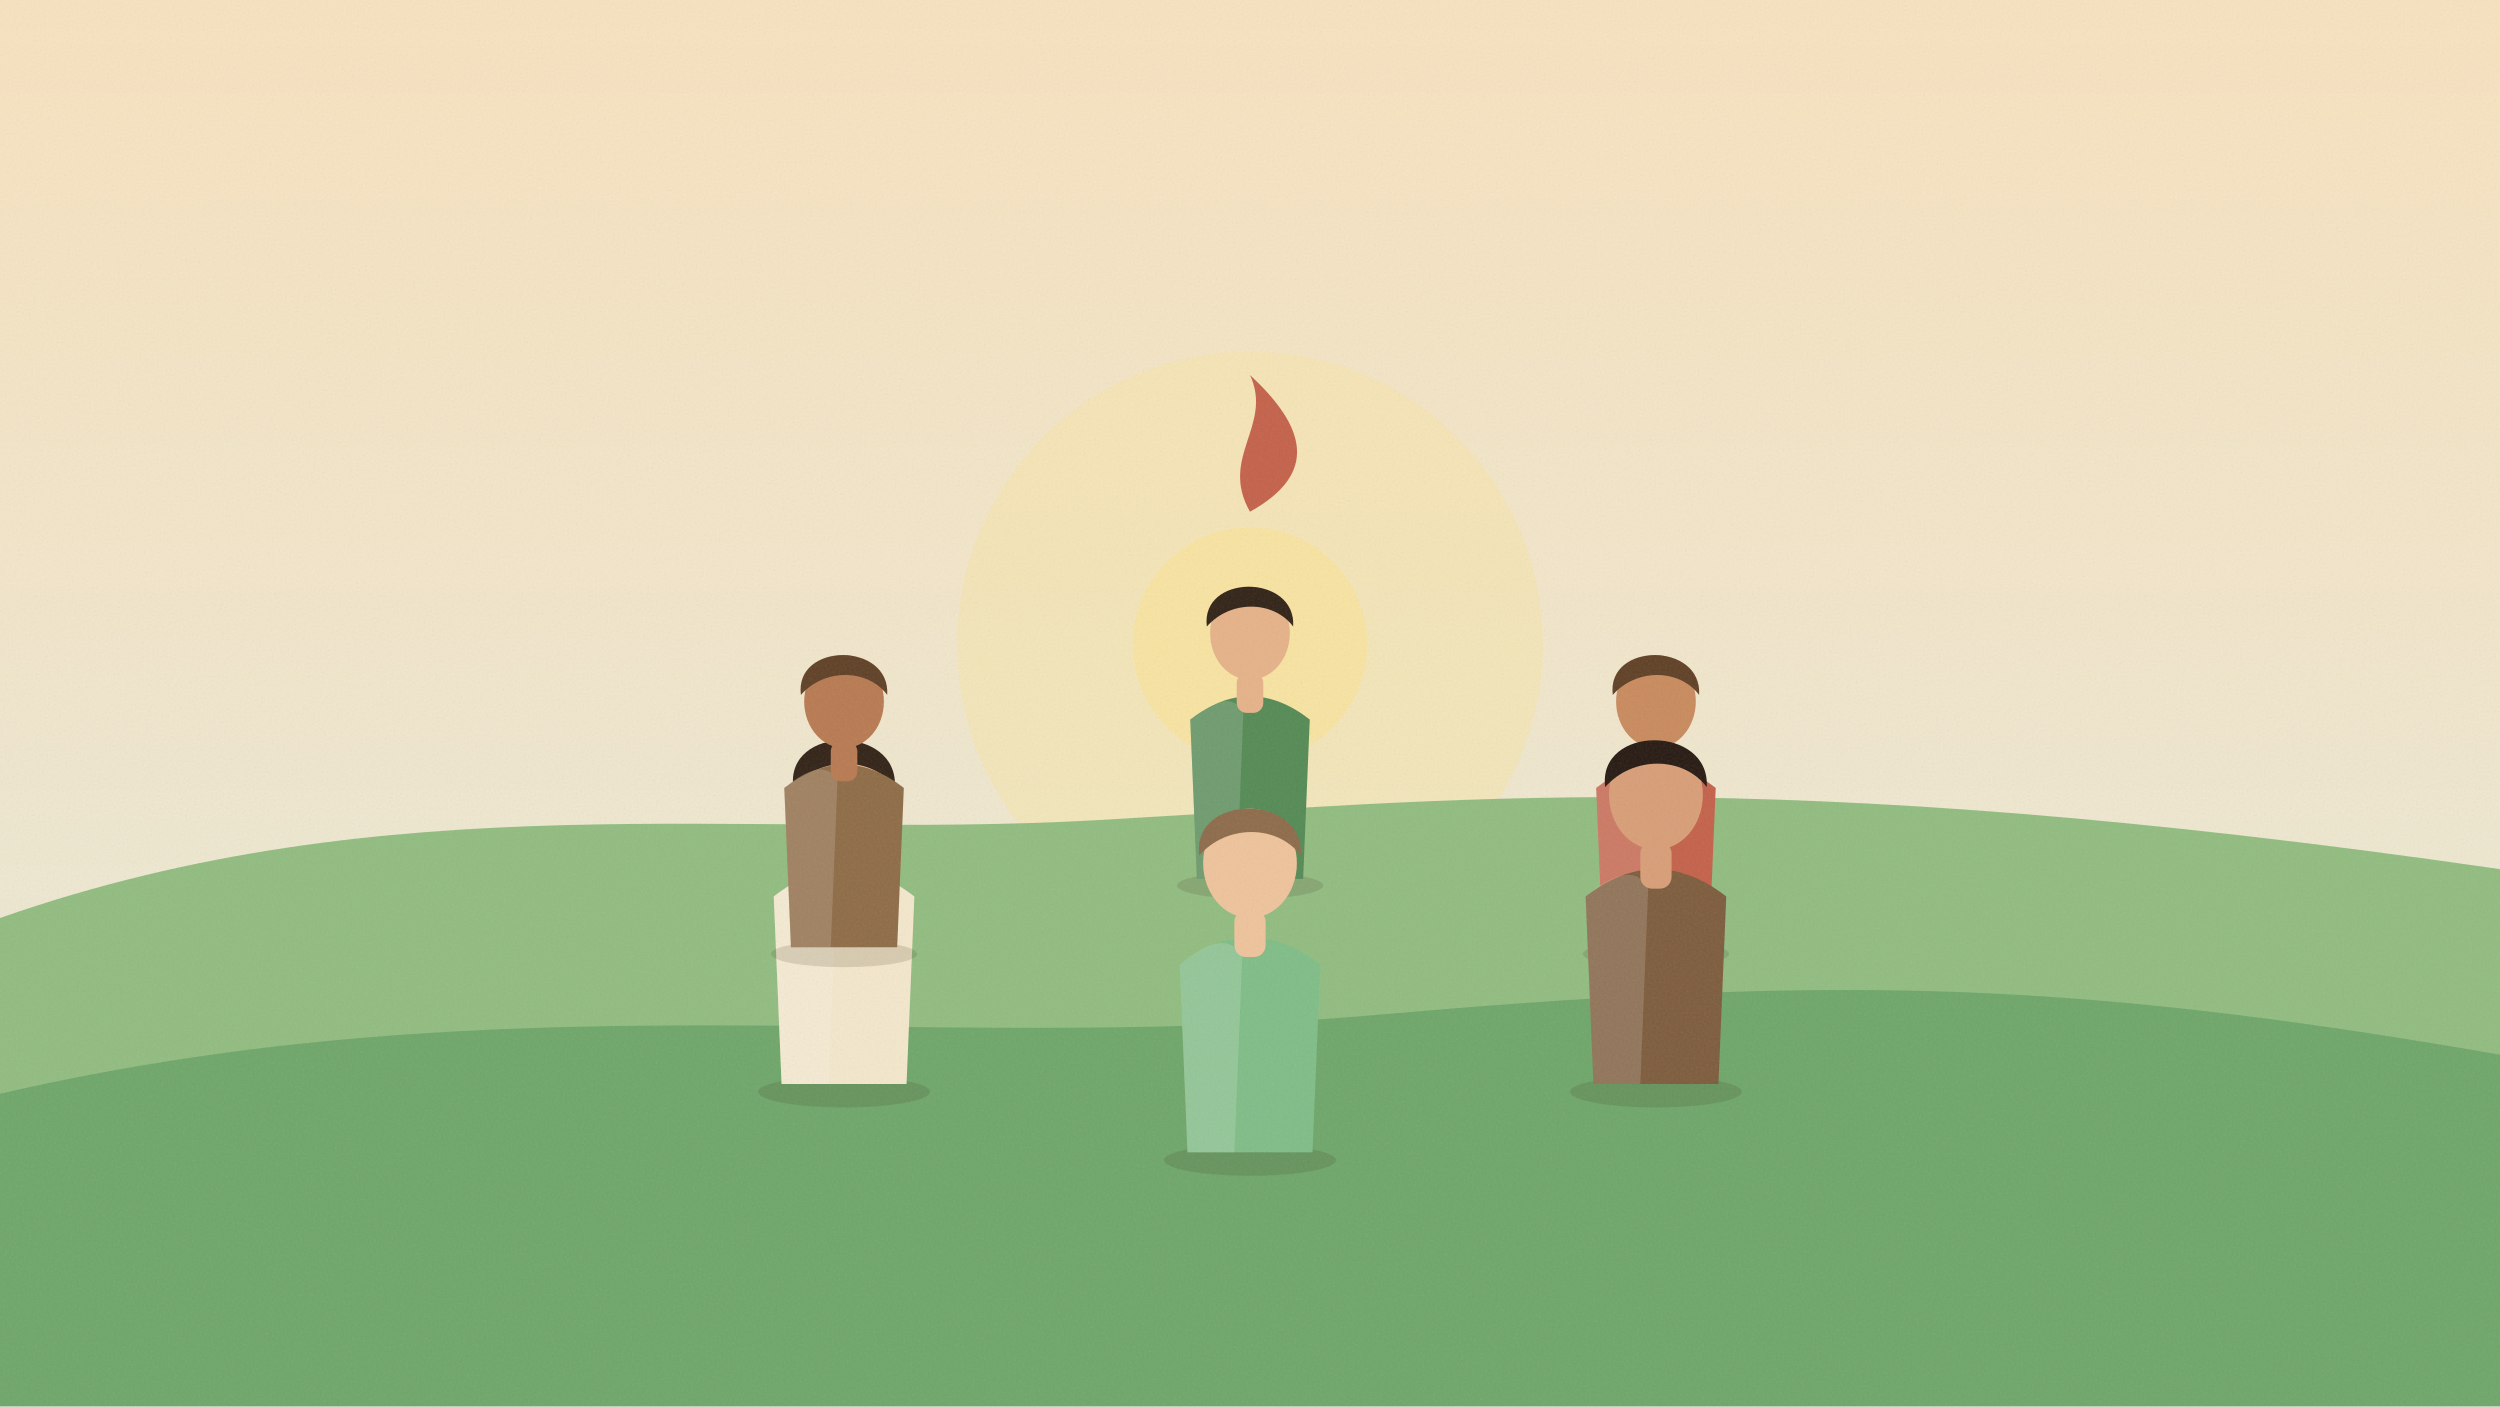
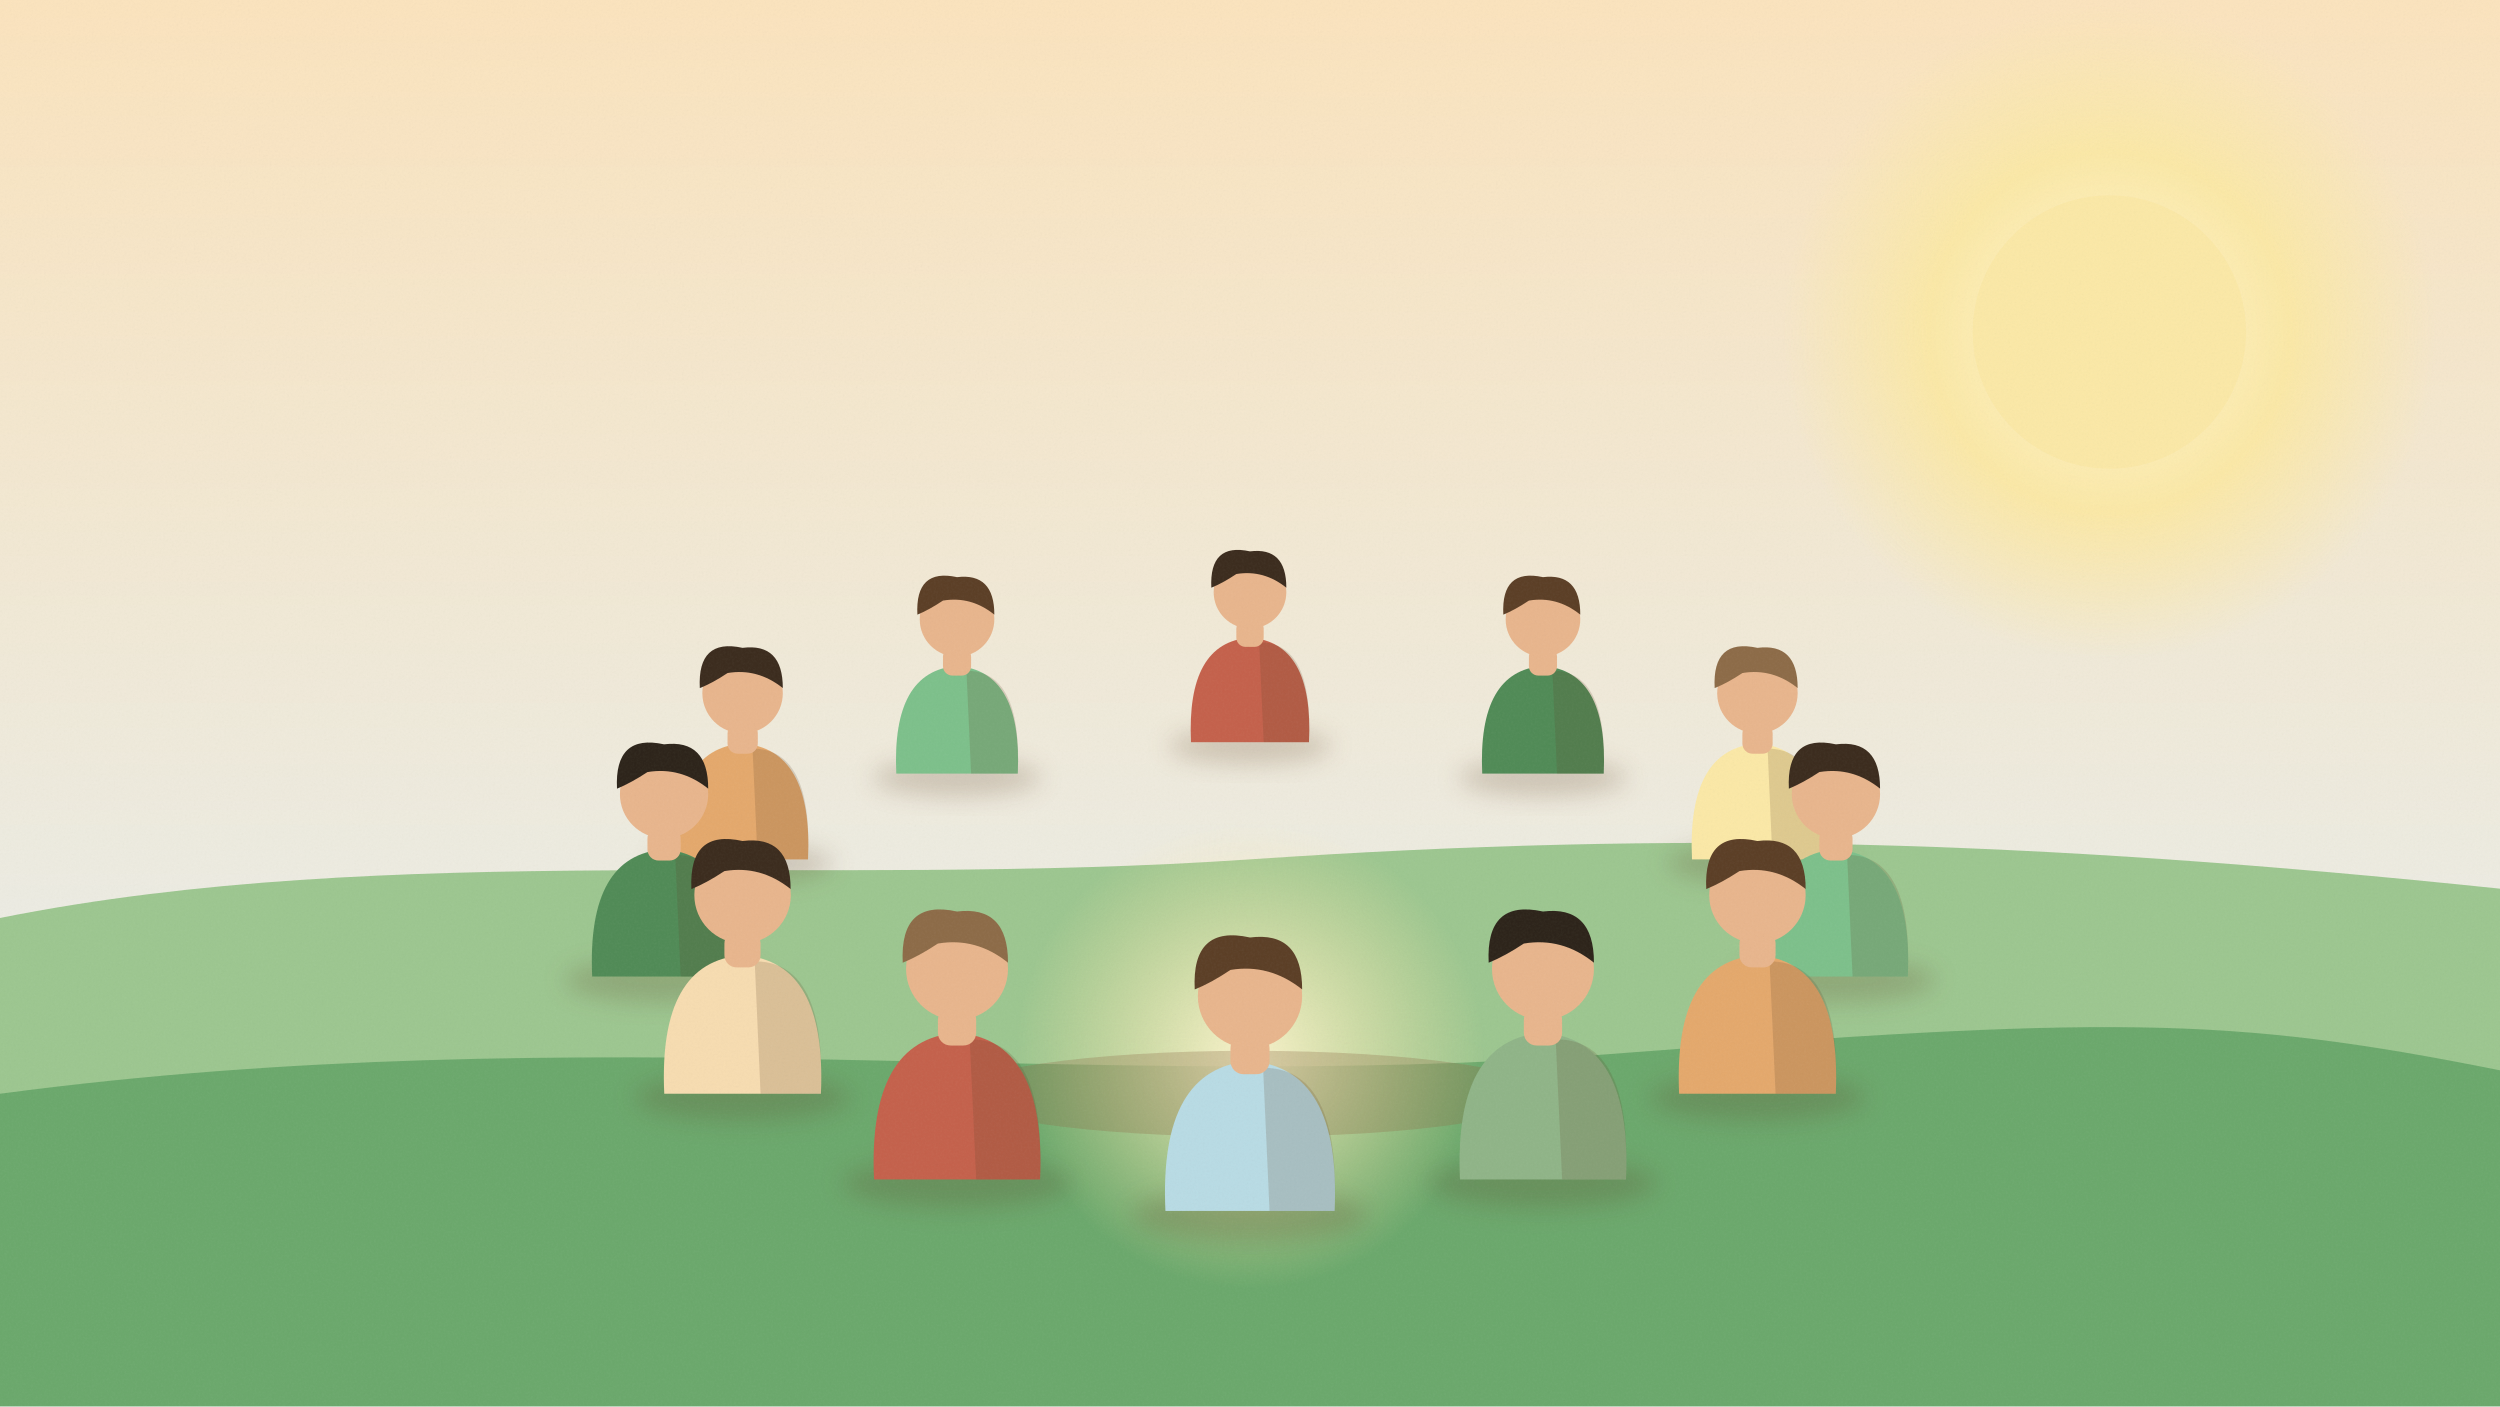
<svg xmlns="http://www.w3.org/2000/svg" viewBox="0 0 1280 720" preserveAspectRatio="xMidYMid slice" role="img" aria-hidden="true">
  <defs>
-     <linearGradient id="cl" x1="0" y1="0" x2="0" y2="1">
-       <stop offset="0" stop-color="#fbe7c4" />
-       <stop offset="1" stop-color="#e9efe2" />
+     <linearGradient id="cl-hechos" x1="0" y1="0" x2="0" y2="1">
+       <stop offset="0" stop-color="#fbe3bd" />
+       <stop offset="1" stop-color="#e4f0f6" />
    </linearGradient>
+     <radialGradient id="so-hechos">
+       <stop offset="0" stop-color="#fff6cf" />
+       <stop offset=".55" stop-color="#fbe8a6" />
+       <stop offset="1" stop-color="#fbe8a6" stop-opacity="0" />
+     </radialGradient>
+     <radialGradient id="lz-hechos">
+       <stop offset="0" stop-color="#fff6cf" stop-opacity=".95" />
+       <stop offset="1" stop-color="#fbe8a6" stop-opacity="0" />
+     </radialGradient>
    <filter id="gr-hechos" x="0" y="0" width="100%" height="100%">
      <feTurbulence type="fractalNoise" baseFrequency=".9" numOctaves="2" seed="7" result="n" />
      <feColorMatrix type="saturate" values="0" in="n" result="g" />
      <feComponentTransfer in="g">
        <feFuncA type="table" tableValues="0 .10" />
      </feComponentTransfer>
    </filter>
    <filter id="sh-hechos" x="-50%" y="-50%" width="200%" height="200%">
      <feGaussianBlur stdDeviation="6" />
    </filter>
  </defs>
-   <rect width="1280" height="720" fill="url(#cl)" />
-   <circle cx="640" cy="330" r="150" fill="#fbe8a6" opacity=".45" />
-   <circle cx="640" cy="330" r="60" fill="#fbe8a6" />
-   <path d="M640 262c-16-28 12-44 0-70 28 26 36 50 0 70z" fill="#c4604a" />
-   <path d="M0 470C200 400 380 430 560 420S900 390 1280 445V720H0Z" fill="#8fbf82" />
-   <path d="M0 560C260 500 470 540 700 520S1050 500 1280 540V720H0Z" fill="#6aa86b" />
-   <g transform="translate(640 450)">
-     <ellipse cx="0" cy="3.4" rx="37.4" ry="6.8" fill="#3a2a1a" opacity=".16" />
-     <path d="M-27.2 0.0 L-30.6 -81.6 Q0 -105.4 30.6 -81.6 L27.2 0.0Z" fill="#4f8a55" />
-     <path d="M-27.2 0.0 L-30.6 -81.6 Q-10.2 -98.6 -3.4 -85.0 L-6.8 0.0Z" fill="#ffffff" opacity=".16" />
-     <rect x="-6.8" y="-105.4" width="13.6" height="20.4" rx="5.1" fill="#e8b58c" />
-     <ellipse cx="0" cy="-125.8" rx="20.4" ry="23.8" fill="#e8b58c" />
-     <path d="M-22.1 -129.2 C-25.5 -156.4 23.8 -156.4 22.1 -129.2 C11.9 -142.8 -10.2 -142.8 -22.1 -129.2Z" fill="#2b1d14" />
-   </g>
-   <g transform="translate(847.8461 485)">
-     <ellipse cx="0" cy="3.4" rx="37.4" ry="6.8" fill="#3a2a1a" opacity=".16" />
-     <path d="M-27.2 0.0 L-30.6 -81.6 Q0 -105.4 30.6 -81.6 L27.2 0.0Z" fill="#c4604a" />
-     <path d="M-27.2 0.0 L-30.6 -81.6 Q-10.2 -98.6 -3.4 -85.0 L-6.8 0.0Z" fill="#ffffff" opacity=".16" />
-     <rect x="-6.8" y="-105.4" width="13.6" height="20.4" rx="5.1" fill="#c98a5e" />
-     <ellipse cx="0" cy="-125.8" rx="20.4" ry="23.8" fill="#c98a5e" />
-     <path d="M-22.1 -129.2 C-25.5 -156.4 23.8 -156.4 22.1 -129.2 C11.9 -142.8 -10.2 -142.8 -22.1 -129.2Z" fill="#5a3d24" />
-   </g>
-   <g transform="translate(847.8461 555)">
-     <ellipse cx="0" cy="4.0" rx="44.0" ry="8.0" fill="#3a2a1a" opacity=".16" />
-     <path d="M-32.0 0.0 L-36.0 -96.0 Q0 -124.0 36.0 -96.0 L32.0 0.0Z" fill="#7a5a3c" />
-     <path d="M-32.0 0.0 L-36.0 -96.0 Q-12.0 -116.0 -4.0 -100.0 L-8.0 0.0Z" fill="#ffffff" opacity=".16" />
-     <rect x="-8.0" y="-124.0" width="16.0" height="24.0" rx="6.0" fill="#d9a07a" />
-     <ellipse cx="0" cy="-148.0" rx="24.0" ry="28.0" fill="#d9a07a" />
-     <path d="M-26.0 -152.0 C-30.0 -184.0 28.0 -184.0 26.0 -152.0 C14.0 -168.0 -12.0 -168.0 -26.0 -152.0Z" fill="#1e1410" />
-   </g>
-   <g transform="translate(640 590)">
-     <ellipse cx="0" cy="4.0" rx="44.0" ry="8.0" fill="#3a2a1a" opacity=".16" />
-     <path d="M-32.0 0.0 L-36.0 -96.0 Q0 -124.0 36.0 -96.0 L32.0 0.0Z" fill="#7cc08a" />
-     <path d="M-32.0 0.0 L-36.0 -96.0 Q-12.0 -116.0 -4.0 -100.0 L-8.0 0.0Z" fill="#ffffff" opacity=".16" />
-     <rect x="-8.0" y="-124.0" width="16.0" height="24.0" rx="6.0" fill="#f0c6a0" />
-     <ellipse cx="0" cy="-148.0" rx="24.0" ry="28.0" fill="#f0c6a0" />
-     <path d="M-26.0 -152.0 C-30.0 -184.0 28.0 -184.0 26.0 -152.0 C14.0 -168.0 -12.0 -168.0 -26.0 -152.0Z" fill="#8a6a4a" />
-   </g>
-   <g transform="translate(432.1539 555)">
-     <ellipse cx="0" cy="4.0" rx="44.0" ry="8.0" fill="#3a2a1a" opacity=".16" />
-     <path d="M-32.0 0.0 L-36.0 -96.0 Q0 -124.0 36.0 -96.0 L32.0 0.0Z" fill="#f6ecd2" />
-     <path d="M-32.0 0.0 L-36.0 -96.0 Q-12.0 -116.0 -4.0 -100.0 L-8.0 0.0Z" fill="#ffffff" opacity=".16" />
-     <rect x="-8.0" y="-124.0" width="16.0" height="24.0" rx="6.0" fill="#e8b58c" />
-     <ellipse cx="0" cy="-148.0" rx="24.0" ry="28.0" fill="#e8b58c" />
-     <path d="M-26.0 -152.0 C-30.0 -184.0 28.0 -184.0 26.0 -152.0 C14.0 -168.0 -12.0 -168.0 -26.0 -152.0Z" fill="#2b1d14" />
-   </g>
-   <g transform="translate(432.1539 485)">
-     <ellipse cx="0" cy="3.4" rx="37.4" ry="6.8" fill="#3a2a1a" opacity=".16" />
-     <path d="M-27.2 0.0 L-30.6 -81.6 Q0 -105.4 30.6 -81.6 L27.2 0.0Z" fill="#8c6a46" />
-     <path d="M-27.2 0.0 L-30.6 -81.6 Q-10.2 -98.6 -3.4 -85.0 L-6.8 0.0Z" fill="#ffffff" opacity=".16" />
-     <rect x="-6.8" y="-105.4" width="13.6" height="20.4" rx="5.1" fill="#b87a52" />
-     <ellipse cx="0" cy="-125.8" rx="20.4" ry="23.8" fill="#b87a52" />
-     <path d="M-22.1 -129.2 C-25.5 -156.4 23.8 -156.4 22.1 -129.2 C11.9 -142.8 -10.2 -142.8 -22.1 -129.2Z" fill="#5a3d24" />
-   </g>
-   <g data-mejora="2" aria-hidden="true">
-     <rect width="1280" height="720" fill="#c9893f" opacity=".05" />
-     <rect width="1280" height="720" filter="url(#gr-hechos)" />
-   </g>
+   <rect width="1280" height="720" fill="url(#cl-hechos)" />
+   <circle cx="1080" cy="170" r="168" fill="url(#so-hechos)" />
+   <circle cx="1080" cy="170" r="70" fill="#fbe8a6" />
+   <path d="M0 470C200 430 420 455 640 440S1040 430 1280 455V720H0Z" fill="#9cc68f" />
+   <path d="M0 560C300 520 560 560 820 540S1140 520 1280 548V720H0Z" fill="#6aa86b" />
+   <circle cx="640" cy="540" r="120" fill="url(#lz-hechos)" />
+   <ellipse cx="640" cy="560" rx="150" ry="22" fill="#8c6a46" opacity=".3" />
+   <ellipse cx="640.0" cy="382.0" rx="41.9" ry="9.3" fill="#5a3d24" opacity=".22" filter="url(#sh-hechos)" />
+   <path d="M609.8 380.0 Q607.4 328.8 640.0 326.5 Q672.6 328.8 670.2 380.0 Z" fill="#c4604a" />
+   <path d="M644.7 328.8 Q672.6 328.8 670.2 380.0 L647.0 380.0 Z" fill="#5a3d24" opacity=".18" />
+   <rect x="633.0" y="317.2" width="14.0" height="14.0" rx="4.7" fill="#e8b58c" />
+   <circle cx="640.0" cy="303.2" r="18.6" fill="#e8b58c" />
+   <path d="M620.2 300.9 Q619.1 277.7 640.0 282.3 Q658.6 280.0 658.6 300.9 Q647.0 291.6 633.0 293.9 Q626.0 298.6 620.2 300.9Z" fill="#3a2a1c" />
+   <ellipse cx="490.0" cy="398.1" rx="43.1" ry="9.6" fill="#5a3d24" opacity=".22" filter="url(#sh-hechos)" />
+   <path d="M458.9 396.1 Q456.5 343.4 490.0 341.0 Q523.5 343.4 521.1 396.1 Z" fill="#7cc08a" />
+   <path d="M494.8 343.4 Q523.5 343.4 521.1 396.1 L497.2 396.1 Z" fill="#5a3d24" opacity=".18" />
+   <rect x="482.8" y="331.5" width="14.4" height="14.4" rx="4.8" fill="#e8b58c" />
+   <circle cx="490.0" cy="317.1" r="19.1" fill="#e8b58c" />
+   <path d="M469.7 314.7 Q468.5 290.8 490.0 295.5 Q509.1 293.2 509.1 314.7 Q497.2 305.1 482.8 307.5 Q475.6 312.3 469.7 314.7Z" fill="#5a3d24" />
+   <ellipse cx="790.0" cy="398.1" rx="43.1" ry="9.6" fill="#5a3d24" opacity=".22" filter="url(#sh-hechos)" />
+   <path d="M758.9 396.1 Q756.5 343.4 790.0 341.0 Q823.5 343.4 821.1 396.1 Z" fill="#4f8a55" />
+   <path d="M794.8 343.4 Q823.5 343.4 821.1 396.1 L797.2 396.1 Z" fill="#5a3d24" opacity=".18" />
+   <rect x="782.8" y="331.5" width="14.4" height="14.4" rx="4.8" fill="#e8b58c" />
+   <circle cx="790.0" cy="317.1" r="19.1" fill="#e8b58c" />
+   <path d="M769.7 314.7 Q768.5 290.8 790.0 295.5 Q809.1 293.2 809.1 314.7 Q797.2 305.1 782.8 307.5 Q775.6 312.3 769.7 314.7Z" fill="#5a3d24" />
+   <ellipse cx="380.2" cy="442.0" rx="46.4" ry="10.3" fill="#5a3d24" opacity=".22" filter="url(#sh-hechos)" />
+   <path d="M346.7 440.0 Q344.1 383.3 380.2 380.7 Q416.3 383.3 413.7 440.0 Z" fill="#e4a86b" />
+   <path d="M385.3 383.3 Q416.3 383.3 413.7 440.0 L387.9 440.0 Z" fill="#5a3d24" opacity=".18" />
+   <rect x="372.5" y="370.4" width="15.5" height="15.5" rx="5.2" fill="#e8b58c" />
+   <circle cx="380.2" cy="354.9" r="20.6" fill="#e8b58c" />
+   <path d="M358.3 352.3 Q357.0 326.6 380.2 331.7 Q400.8 329.1 400.8 352.3 Q387.9 342.0 372.5 344.6 Q364.7 349.8 358.3 352.3Z" fill="#3a2a1c" />
+   <ellipse cx="899.8" cy="442.0" rx="46.4" ry="10.3" fill="#5a3d24" opacity=".22" filter="url(#sh-hechos)" />
+   <path d="M866.3 440.0 Q863.7 383.3 899.8 380.7 Q935.9 383.3 933.3 440.0 Z" fill="#fbe8a6" />
+   <path d="M905.0 383.3 Q935.9 383.3 933.3 440.0 L907.5 440.0 Z" fill="#5a3d24" opacity=".18" />
+   <rect x="892.1" y="370.4" width="15.5" height="15.5" rx="5.2" fill="#e8b58c" />
+   <circle cx="899.8" cy="354.9" r="20.6" fill="#e8b58c" />
+   <path d="M877.9 352.3 Q876.6 326.6 899.8 331.7 Q920.4 329.1 920.4 352.3 Q907.5 342.0 892.1 344.6 Q884.3 349.8 877.9 352.3Z" fill="#8c6a46" />
+   <ellipse cx="340.0" cy="502.0" rx="50.9" ry="11.3" fill="#5a3d24" opacity=".22" filter="url(#sh-hechos)" />
+   <path d="M303.2 500.0 Q300.4 437.7 340.0 434.9 Q379.6 437.7 376.8 500.0 Z" fill="#4f8a55" />
+   <path d="M345.7 437.7 Q379.6 437.7 376.8 500.0 L348.5 500.0 Z" fill="#5a3d24" opacity=".18" />
+   <rect x="331.5" y="423.6" width="17.0" height="17.0" rx="5.7" fill="#e8b58c" />
+   <circle cx="340.0" cy="406.6" r="22.6" fill="#e8b58c" />
+   <path d="M315.9 403.8 Q314.5 375.5 340.0 381.1 Q362.6 378.3 362.6 403.8 Q348.5 392.5 331.5 395.3 Q323.0 400.9 315.9 403.8Z" fill="#2b2218" />
+   <ellipse cx="940.0" cy="502.0" rx="50.9" ry="11.3" fill="#5a3d24" opacity=".22" filter="url(#sh-hechos)" />
+   <path d="M903.2 500.0 Q900.4 437.7 940.0 434.9 Q979.6 437.7 976.8 500.0 Z" fill="#7cc08a" />
+   <path d="M945.7 437.7 Q979.6 437.7 976.8 500.0 L948.5 500.0 Z" fill="#5a3d24" opacity=".18" />
+   <rect x="931.5" y="423.6" width="17.0" height="17.0" rx="5.7" fill="#e8b58c" />
+   <circle cx="940.0" cy="406.6" r="22.6" fill="#e8b58c" />
+   <path d="M915.9 403.8 Q914.5 375.5 940.0 381.1 Q962.6 378.3 962.6 403.8 Q948.5 392.5 931.5 395.3 Q923.0 400.9 915.9 403.8Z" fill="#3a2a1c" />
+   <ellipse cx="380.2" cy="562.0" rx="55.5" ry="12.3" fill="#5a3d24" opacity=".22" filter="url(#sh-hechos)" />
+   <path d="M340.1 560.0 Q337.0 492.2 380.2 489.1 Q423.3 492.2 420.3 560.0 Z" fill="#f7dcb0" />
+   <path d="M386.4 492.2 Q423.3 492.2 420.3 560.0 L389.4 560.0 Z" fill="#5a3d24" opacity=".18" />
+   <rect x="370.9" y="476.8" width="18.5" height="18.5" rx="6.2" fill="#e8b58c" />
+   <circle cx="380.2" cy="458.3" r="24.7" fill="#e8b58c" />
+   <path d="M354.0 455.2 Q352.5 424.4 380.2 430.6 Q404.8 427.5 404.8 455.2 Q389.4 442.9 370.9 446.0 Q361.7 452.1 354.0 455.2Z" fill="#3a2a1c" />
+   <ellipse cx="899.8" cy="562.0" rx="55.5" ry="12.3" fill="#5a3d24" opacity=".22" filter="url(#sh-hechos)" />
+   <path d="M859.7 560.0 Q856.7 492.2 899.8 489.1 Q943.0 492.2 939.9 560.0 Z" fill="#e4a86b" />
+   <path d="M906.0 492.2 Q943.0 492.2 939.9 560.0 L909.1 560.0 Z" fill="#5a3d24" opacity=".18" />
+   <rect x="890.6" y="476.8" width="18.5" height="18.5" rx="6.2" fill="#e8b58c" />
+   <circle cx="899.8" cy="458.3" r="24.7" fill="#e8b58c" />
+   <path d="M873.6 455.2 Q872.1 424.4 899.8 430.6 Q924.5 427.5 924.5 455.2 Q909.1 442.9 890.6 446.0 Q881.3 452.1 873.6 455.2Z" fill="#5a3d24" />
+   <ellipse cx="490.0" cy="605.9" rx="58.8" ry="13.1" fill="#5a3d24" opacity=".22" filter="url(#sh-hechos)" />
+   <path d="M447.5 603.9 Q444.3 532.1 490.0 528.8 Q535.7 532.1 532.5 603.9 Z" fill="#c4604a" />
+   <path d="M496.5 532.1 Q535.7 532.1 532.5 603.9 L499.8 603.9 Z" fill="#5a3d24" opacity=".18" />
+   <rect x="480.2" y="515.7" width="19.6" height="19.6" rx="6.5" fill="#e8b58c" />
+   <circle cx="490.0" cy="496.1" r="26.1" fill="#e8b58c" />
+   <path d="M462.2 492.9 Q460.6 460.2 490.0 466.7 Q516.1 463.5 516.1 492.9 Q499.8 479.8 480.2 483.1 Q470.4 489.6 462.2 492.9Z" fill="#8c6a46" />
+   <ellipse cx="790.0" cy="605.9" rx="58.8" ry="13.1" fill="#5a3d24" opacity=".22" filter="url(#sh-hechos)" />
+   <path d="M747.5 603.9 Q744.3 532.1 790.0 528.8 Q835.7 532.1 832.5 603.9 Z" fill="#8fb487" />
+   <path d="M796.5 532.1 Q835.7 532.1 832.5 603.9 L799.8 603.9 Z" fill="#5a3d24" opacity=".18" />
+   <rect x="780.2" y="515.7" width="19.6" height="19.6" rx="6.5" fill="#e8b58c" />
+   <circle cx="790.0" cy="496.1" r="26.1" fill="#e8b58c" />
+   <path d="M762.2 492.9 Q760.6 460.2 790.0 466.7 Q816.1 463.5 816.1 492.9 Q799.8 479.8 780.2 483.1 Q770.4 489.6 762.2 492.9Z" fill="#2b2218" />
+   <ellipse cx="640.0" cy="622.0" rx="60.0" ry="13.3" fill="#5a3d24" opacity=".22" filter="url(#sh-hechos)" />
+   <path d="M596.7 620.0 Q593.3 546.7 640.0 543.3 Q686.7 546.7 683.3 620.0 Z" fill="#b8dbe4" />
+   <path d="M646.7 546.7 Q686.7 546.7 683.3 620.0 L650.0 620.0 Z" fill="#5a3d24" opacity=".18" />
+   <rect x="630.0" y="530.0" width="20.0" height="20.0" rx="6.7" fill="#e8b58c" />
+   <circle cx="640.0" cy="510.0" r="26.7" fill="#e8b58c" />
+   <path d="M611.7 506.6 Q610.0 473.3 640.0 480.0 Q666.7 476.6 666.7 506.6 Q650.0 493.3 630.0 496.6 Q620.0 503.3 611.7 506.6Z" fill="#5a3d24" />
+   <rect width="1280" height="720" filter="url(#gr-hechos)" opacity=".55" />
</svg>
